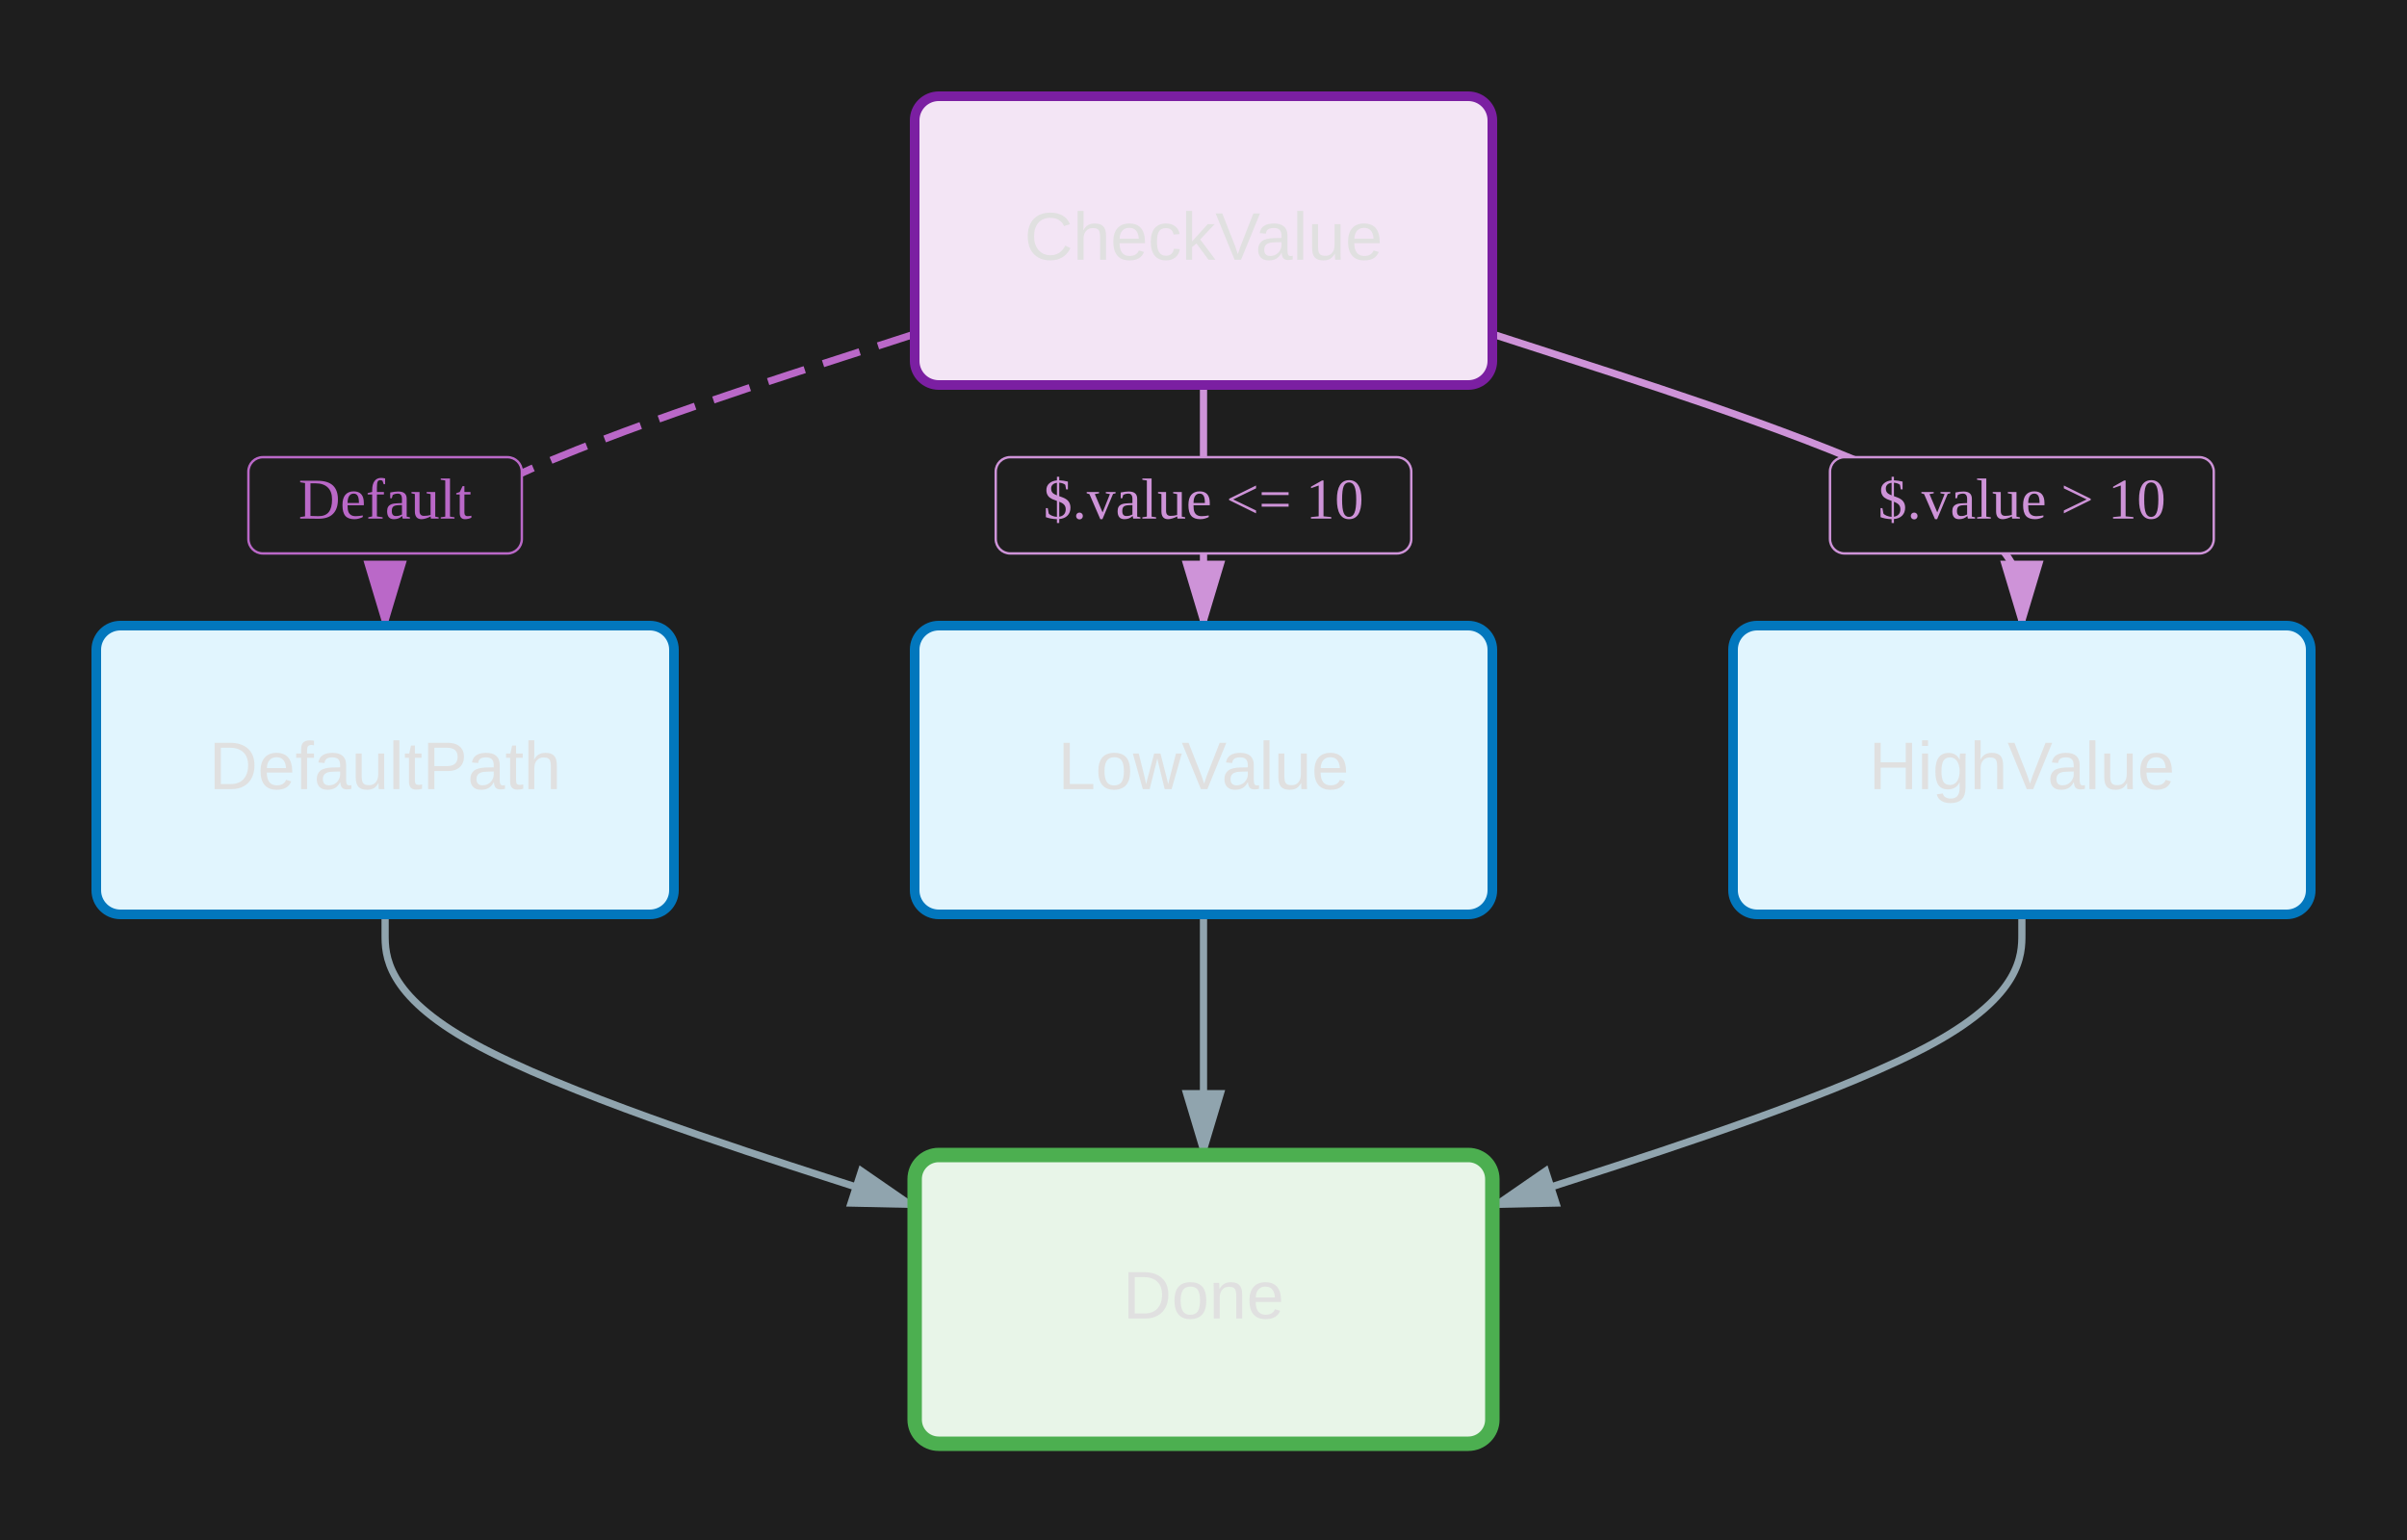
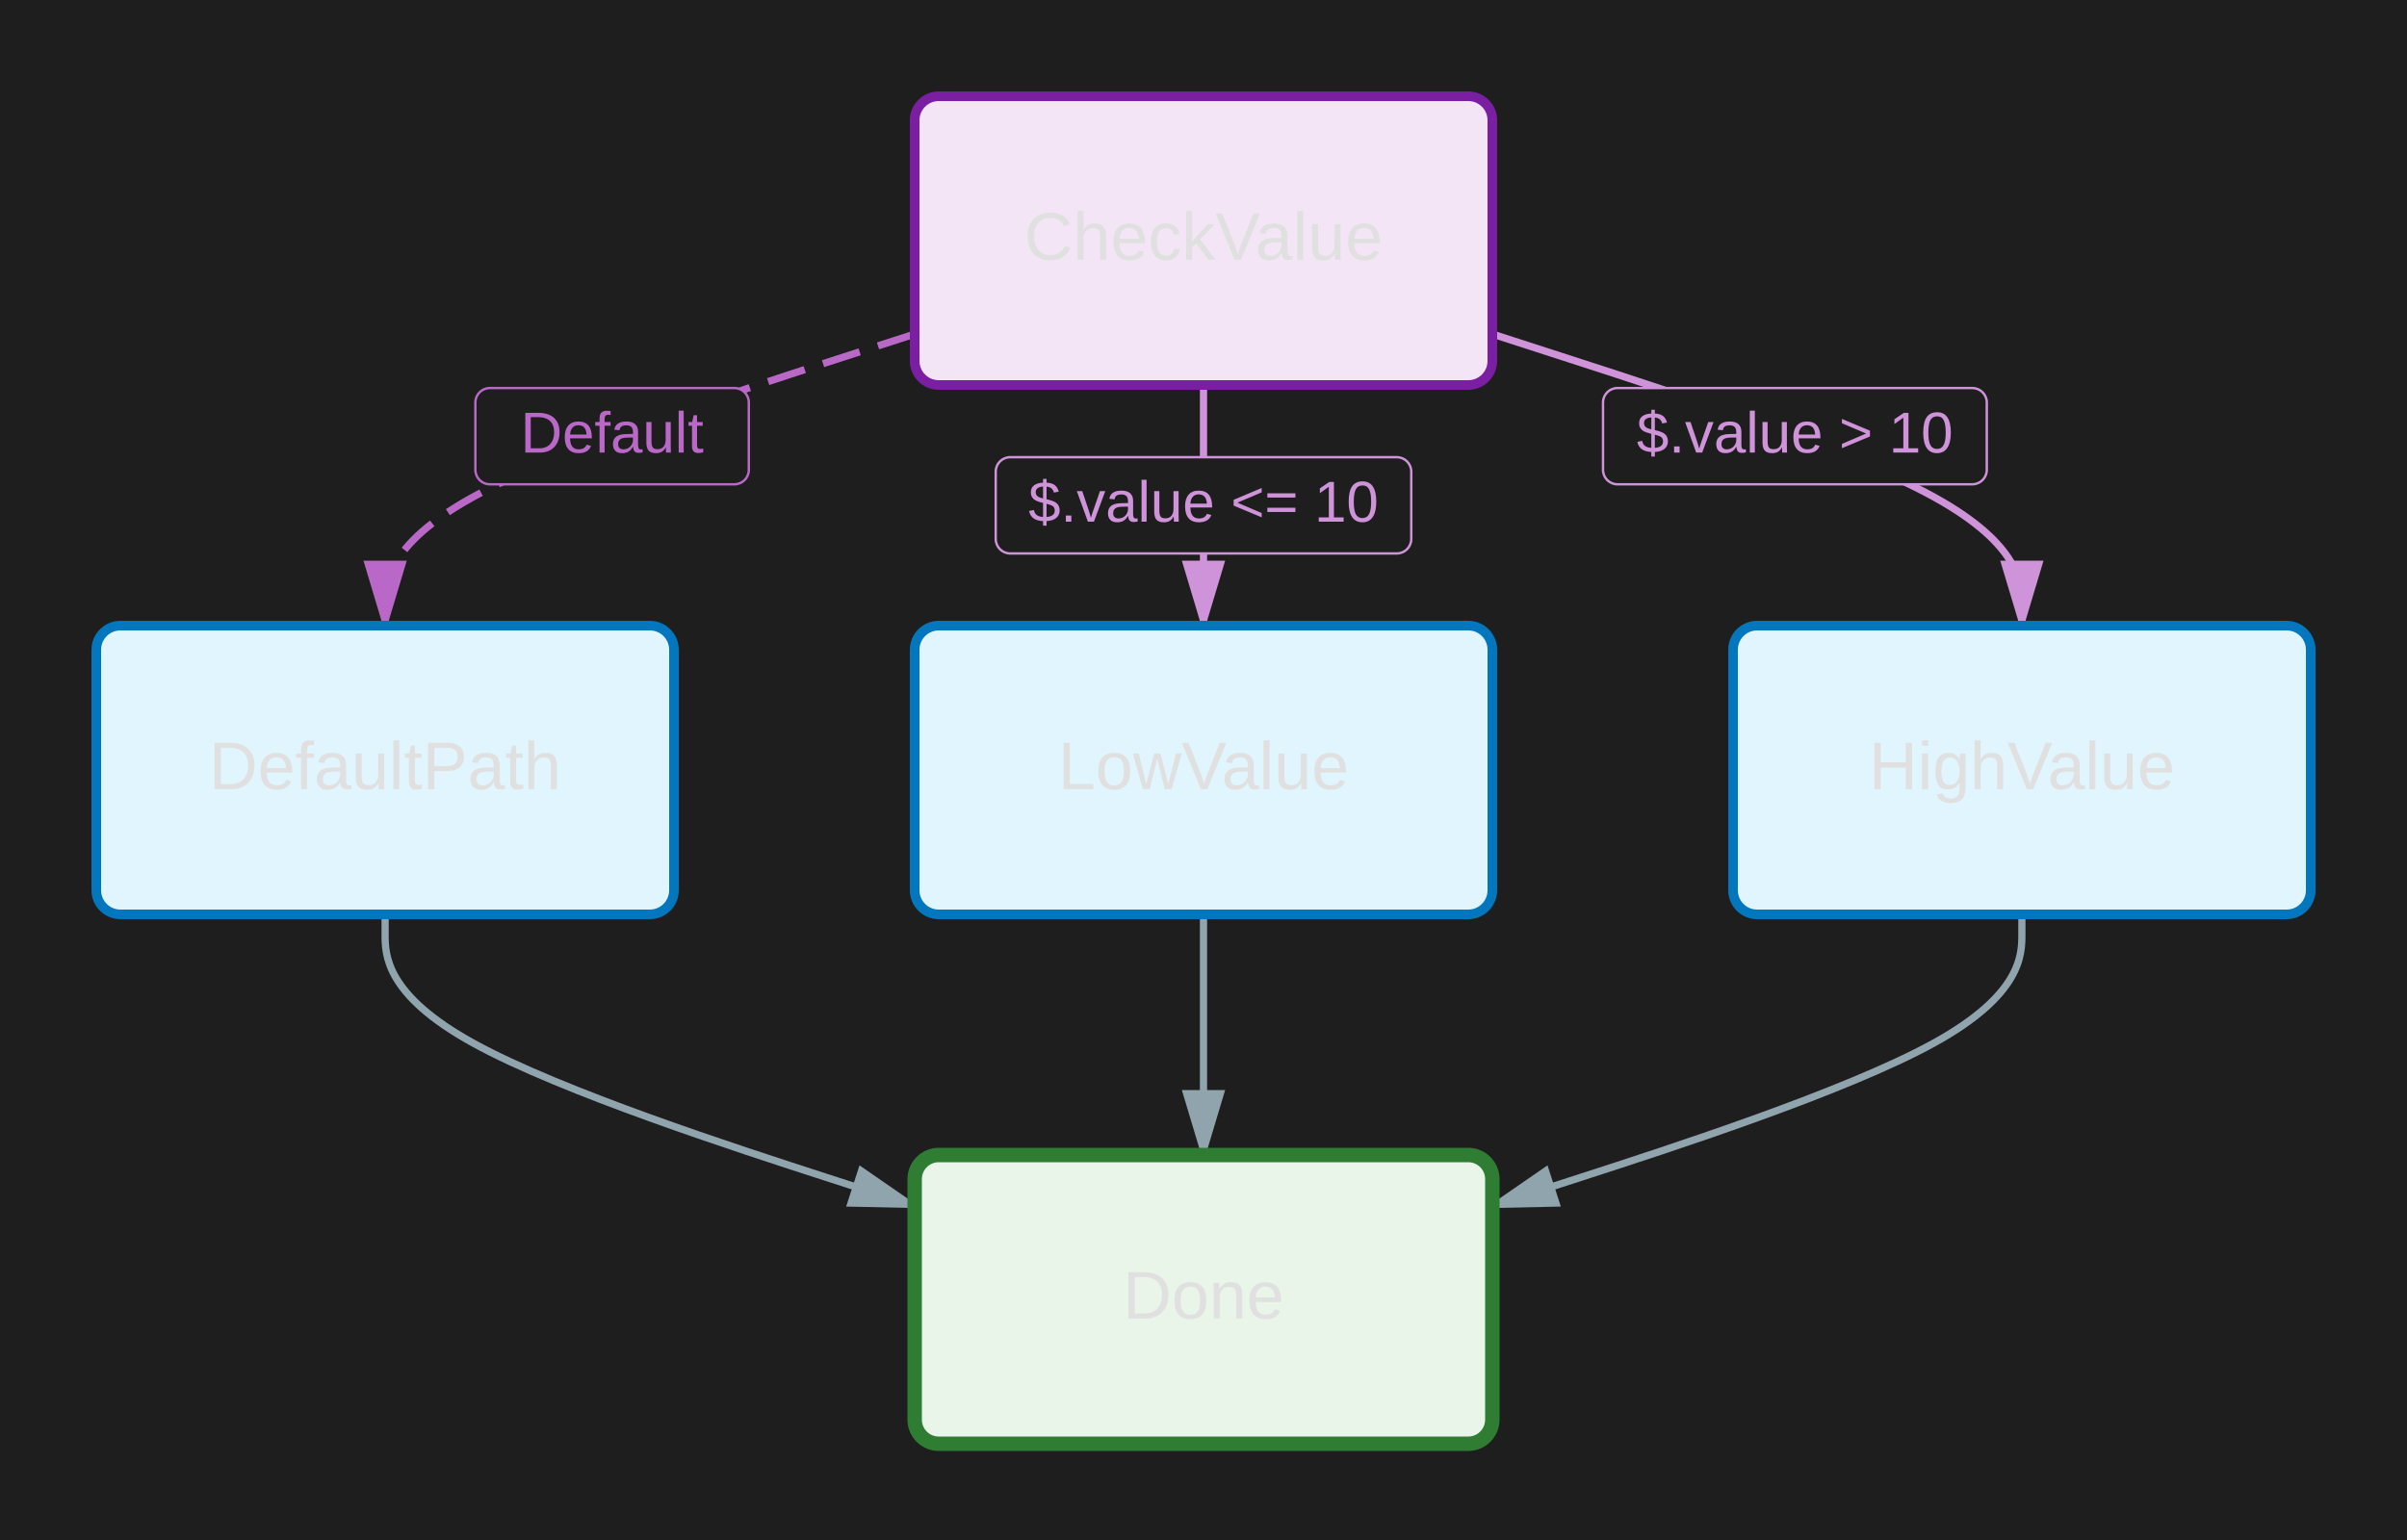
<svg xmlns="http://www.w3.org/2000/svg" width="500" height="320" viewBox="0 0 500 320">
  <rect x="0" y="0" width="500" height="320" fill="#1e1e1e" />
  <defs>
    <marker id="arrowhead-normal" markerWidth="10" markerHeight="10" refX="9" refY="3" orient="auto">
      <polygon points="0 0, 10 3, 0 6" fill="#90a4ae" />
    </marker>
    <marker id="arrowhead-error" markerWidth="10" markerHeight="10" refX="9" refY="3" orient="auto">
      <polygon points="0 0, 10 3, 0 6" fill="#ef5350" />
    </marker>
    <marker id="arrowhead-choice" markerWidth="10" markerHeight="10" refX="9" refY="3" orient="auto">
      <polygon points="0 0, 10 3, 0 6" fill="#ce93d8" />
    </marker>
    <marker id="arrowhead-default" markerWidth="10" markerHeight="10" refX="9" refY="3" orient="auto">
      <polygon points="0 0, 10 3, 0 6" fill="#ba68c8" />
    </marker>
    <marker id="arrowhead-retry" markerWidth="10" markerHeight="10" refX="9" refY="3" orient="auto">
      <polygon points="0 0, 10 3, 0 6" fill="#ffca28" />
    </marker>
  </defs>
  <g class="edges">
    <path d="M310,69.412L328.333,75.343C346.667,81.275,383.333,93.137,401.667,103.235C420,113.333,420,121.667,420,125.833L420,130" data-edge-id="CheckValue-&gt;HighValue#choice#0" fill="none" stroke="#ce93d8" stroke-width="1.5" marker-end="url(#arrowhead-choice)" />
-     <rect x="380.14" y="95" width="79.72" height="20" fill="#1e1e1e" stroke="#ce93d8" stroke-width="0.5" rx="3" />
-     <text x="420" y="105" text-anchor="middle" dominant-baseline="middle" fill="#ce93d8" font-size="12">$.value &gt; 10</text>
+     <rect x="332.99" y="80.633" width="79.72" height="20" fill="#1e1e1e" stroke="#ce93d8" stroke-width="0.5" rx="3" />
+     <text x="372.85" y="90.633" text-anchor="middle" dominant-baseline="middle" fill="#ce93d8" font-size="12" font-family="Arial, sans-serif">$.value &gt; 10</text>
    <path d="M250,80L250,84.167C250,88.333,250,96.667,250,105C250,113.333,250,121.667,250,125.833L250,130" data-edge-id="CheckValue-&gt;LowValue#choice#0" fill="none" stroke="#ce93d8" stroke-width="1.5" marker-end="url(#arrowhead-choice)" />
    <rect x="206.84" y="95" width="86.32" height="20" fill="#1e1e1e" stroke="#ce93d8" stroke-width="0.5" rx="3" />
-     <text x="250" y="105" text-anchor="middle" dominant-baseline="middle" fill="#ce93d8" font-size="12">$.value &lt;= 10</text>
+     <text x="250" y="105" text-anchor="middle" dominant-baseline="middle" fill="#ce93d8" font-size="12" font-family="Arial, sans-serif">$.value &lt;= 10</text>
    <path d="M190,69.412L171.667,75.343C153.333,81.275,116.667,93.137,98.333,103.235C80,113.333,80,121.667,80,125.833L80,130" data-edge-id="CheckValue-&gt;DefaultPath#default#0" fill="none" stroke="#ba68c8" stroke-width="1.5" marker-end="url(#arrowhead-default)" stroke-dasharray="8,4" />
-     <rect x="51.6" y="95" width="56.8" height="20" fill="#1e1e1e" stroke="#ba68c8" stroke-width="0.5" rx="3" />
-     <text x="80" y="105" text-anchor="middle" dominant-baseline="middle" fill="#ba68c8" font-size="12">Default</text>
+     <rect x="98.75" y="80.633" width="56.8" height="20" fill="#1e1e1e" stroke="#ba68c8" stroke-width="0.5" rx="3" />
+     <text x="127.15" y="90.633" text-anchor="middle" dominant-baseline="middle" fill="#ba68c8" font-size="12" font-family="Arial, sans-serif">Default</text>
    <path d="M420,190L420,194.167C420,198.333,420,206.667,401.667,216.765C383.333,226.863,346.667,238.725,328.333,244.657L310,250.588" data-edge-id="HighValue-&gt;Done#normal#0" fill="none" stroke="#90a4ae" stroke-width="1.5" marker-end="url(#arrowhead-normal)" />
    <path d="M250,190L250,194.167C250,198.333,250,206.667,250,215C250,223.333,250,231.667,250,235.833L250,240" data-edge-id="LowValue-&gt;Done#normal#0" fill="none" stroke="#90a4ae" stroke-width="1.5" marker-end="url(#arrowhead-normal)" />
    <path d="M80,190L80,194.167C80,198.333,80,206.667,98.333,216.765C116.667,226.863,153.333,238.725,171.667,244.657L190,250.588" data-edge-id="DefaultPath-&gt;Done#normal#0" fill="none" stroke="#90a4ae" stroke-width="1.5" marker-end="url(#arrowhead-normal)" />
  </g>
  <g class="containers" />
  <g class="nodes">
    <g class="node node-Choice" data-state-id="CheckValue" data-state-type="Choice" transform="translate(250, 50)">
      <rect x="-60" y="-30" width="120" height="60" rx="5" fill="#f3e5f5" stroke="#7b1fa2" stroke-width="2" />
      <text x="0" y="0" text-anchor="middle" dominant-baseline="middle" fill="#e0e0e0" font-size="14" font-family="Arial, sans-serif">CheckValue</text>
    </g>
    <g class="node node-Pass" data-state-id="HighValue" data-state-type="Pass" transform="translate(420, 160)">
      <rect x="-60" y="-30" width="120" height="60" rx="5" fill="#e1f5fe" stroke="#0277bd" stroke-width="2" />
      <text x="0" y="0" text-anchor="middle" dominant-baseline="middle" fill="#e0e0e0" font-size="14" font-family="Arial, sans-serif">HighValue</text>
    </g>
    <g class="node node-Pass" data-state-id="LowValue" data-state-type="Pass" transform="translate(250, 160)">
      <rect x="-60" y="-30" width="120" height="60" rx="5" fill="#e1f5fe" stroke="#0277bd" stroke-width="2" />
      <text x="0" y="0" text-anchor="middle" dominant-baseline="middle" fill="#e0e0e0" font-size="14" font-family="Arial, sans-serif">LowValue</text>
    </g>
    <g class="node node-Pass" data-state-id="DefaultPath" data-state-type="Pass" transform="translate(80, 160)">
      <rect x="-60" y="-30" width="120" height="60" rx="5" fill="#e1f5fe" stroke="#0277bd" stroke-width="2" />
      <text x="0" y="0" text-anchor="middle" dominant-baseline="middle" fill="#e0e0e0" font-size="14" font-family="Arial, sans-serif">DefaultPath</text>
    </g>
    <g class="node node-Succeed" data-state-id="Done" data-state-type="Succeed" transform="translate(250, 270)">
-       <rect x="-60" y="-30" width="120" height="60" rx="5" fill="#e8f5e8" stroke="#4caf50" stroke-width="3" />
+       <rect x="-60" y="-30" width="120" height="60" rx="5" fill="#e8f5e8" stroke="#2e7d32" stroke-width="3" />
      <text x="0" y="0" text-anchor="middle" dominant-baseline="middle" fill="#e0e0e0" font-size="14" font-family="Arial, sans-serif">Done</text>
    </g>
  </g>
</svg>
